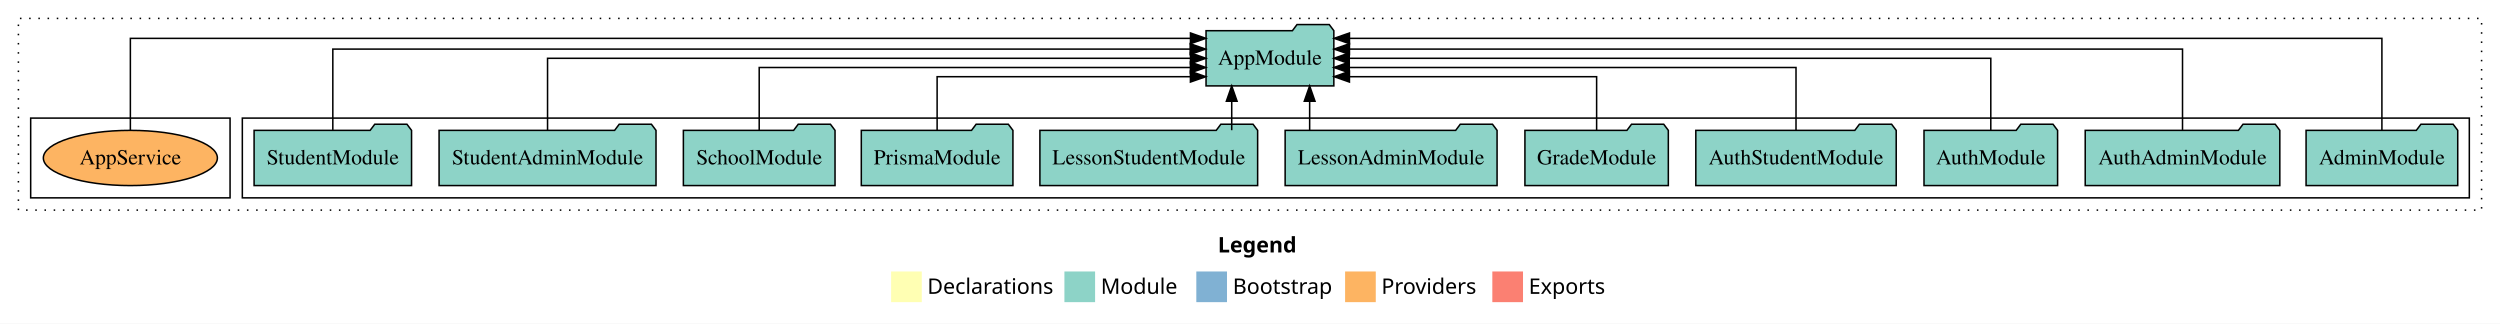
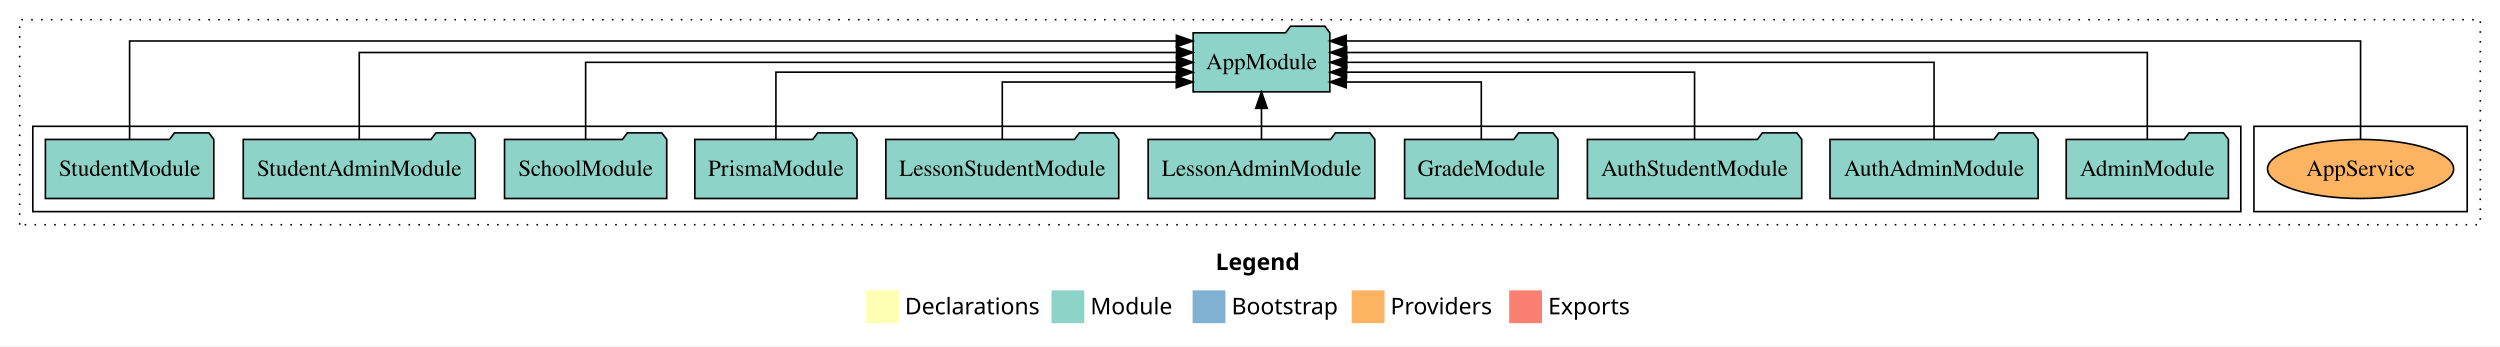
- <svg xmlns="http://www.w3.org/2000/svg" width="1630pt" height="211pt" viewBox="0.00 0.00 1630.00 211.00">
+ <svg xmlns="http://www.w3.org/2000/svg" width="1524pt" height="211pt" viewBox="0.00 0.00 1524.00 211.00">
  <g id="graph0" class="graph" transform="scale(1 1) rotate(0) translate(4 207)">
-     <polygon fill="white" stroke="transparent" points="-4,4 -4,-207 1626,-207 1626,4 -4,4" />
-     <text text-anchor="start" x="790.01" y="-42.4" font-family="Times-12" font-weight="bold" font-size="14.00">Legend</text>
-     <polygon fill="#ffffb3" stroke="transparent" points="577,-10 577,-30 597,-30 597,-10 577,-10" />
-     <text text-anchor="start" x="600.63" y="-15.4" font-family="Times-12" font-size="14.00">  Declarations</text>
-     <polygon fill="#8dd3c7" stroke="transparent" points="690,-10 690,-30 710,-30 710,-10 690,-10" />
-     <text text-anchor="start" x="713.73" y="-15.4" font-family="Times-12" font-size="14.00">  Module</text>
-     <polygon fill="#80b1d3" stroke="transparent" points="776,-10 776,-30 796,-30 796,-10 776,-10" />
-     <text text-anchor="start" x="799.78" y="-15.4" font-family="Times-12" font-size="14.00">  Bootstrap</text>
-     <polygon fill="#fdb462" stroke="transparent" points="873,-10 873,-30 893,-30 893,-10 873,-10" />
-     <text text-anchor="start" x="896.67" y="-15.4" font-family="Times-12" font-size="14.00">  Providers</text>
-     <polygon fill="#fb8072" stroke="transparent" points="969,-10 969,-30 989,-30 989,-10 969,-10" />
-     <text text-anchor="start" x="992.73" y="-15.4" font-family="Times-12" font-size="14.00">  Exports</text>
+     <polygon fill="white" stroke="transparent" points="-4,4 -4,-207 1520,-207 1520,4 -4,4" />
+     <text text-anchor="start" x="737.01" y="-42.4" font-family="Times-12" font-weight="bold" font-size="14.00">Legend</text>
+     <polygon fill="#ffffb3" stroke="transparent" points="524,-10 524,-30 544,-30 544,-10 524,-10" />
+     <text text-anchor="start" x="547.63" y="-15.4" font-family="Times-12" font-size="14.00">  Declarations</text>
+     <polygon fill="#8dd3c7" stroke="transparent" points="637,-10 637,-30 657,-30 657,-10 637,-10" />
+     <text text-anchor="start" x="660.73" y="-15.4" font-family="Times-12" font-size="14.00">  Module</text>
+     <polygon fill="#80b1d3" stroke="transparent" points="723,-10 723,-30 743,-30 743,-10 723,-10" />
+     <text text-anchor="start" x="746.78" y="-15.4" font-family="Times-12" font-size="14.00">  Bootstrap</text>
+     <polygon fill="#fdb462" stroke="transparent" points="820,-10 820,-30 840,-30 840,-10 820,-10" />
+     <text text-anchor="start" x="843.67" y="-15.4" font-family="Times-12" font-size="14.00">  Providers</text>
+     <polygon fill="#fb8072" stroke="transparent" points="916,-10 916,-30 936,-30 936,-10 916,-10" />
+     <text text-anchor="start" x="939.73" y="-15.4" font-family="Times-12" font-size="14.00">  Exports</text>
    <g id="clust1" class="cluster">
-       <polygon fill="none" stroke="black" stroke-dasharray="1,5" points="8,-70 8,-195 1614,-195 1614,-70 8,-70" />
+       <polygon fill="none" stroke="black" stroke-dasharray="1,5" points="8,-70 8,-195 1508,-195 1508,-70 8,-70" />
+     </g>
+     <g id="clust6" class="cluster">
+       <polygon fill="none" stroke="black" points="1370,-78 1370,-130 1500,-130 1500,-78 1370,-78" />
    </g>
    <g id="clust3" class="cluster">
-       <polygon fill="none" stroke="black" points="154,-78 154,-130 1606,-130 1606,-78 154,-78" />
-     </g>
-     <g id="clust6" class="cluster">
-       <polygon fill="none" stroke="black" points="16,-78 16,-130 146,-130 146,-78 16,-78" />
+       <polygon fill="none" stroke="black" points="16,-78 16,-130 1362,-130 1362,-78 16,-78" />
    </g>
    <g id="node1" class="node">
-       <polygon fill="#8dd3c7" stroke="black" points="1598.44,-122 1595.44,-126 1574.44,-126 1571.44,-122 1499.56,-122 1499.56,-86 1598.44,-86 1598.44,-122" />
-       <text text-anchor="middle" x="1549" y="-99.8" font-family="Times,serif" font-size="14.00">AdminModule</text>
+       <polygon fill="#8dd3c7" stroke="black" points="1354.44,-122 1351.44,-126 1330.44,-126 1327.44,-122 1255.56,-122 1255.56,-86 1354.44,-86 1354.44,-122" />
+       <text text-anchor="middle" x="1305" y="-99.8" font-family="Times,serif" font-size="14.00">AdminModule</text>
+     </g>
+     <g id="node11" class="node">
+       <polygon fill="#8dd3c7" stroke="black" points="806.66,-187 803.66,-191 782.66,-191 779.66,-187 723.34,-187 723.34,-151 806.66,-151 806.66,-187" />
+       <text text-anchor="middle" x="765" y="-164.8" font-family="Times,serif" font-size="14.00">AppModule</text>
+     </g>
+     <g id="edge1" class="edge">
+       <path fill="none" stroke="black" d="M1305,-122.28C1305,-143.32 1305,-175 1305,-175 1305,-175 816.92,-175 816.92,-175" />
+       <polygon fill="black" stroke="black" points="816.92,-171.5 806.92,-175 816.92,-178.5 816.92,-171.5" />
+     </g>
+     <g id="node2" class="node">
+       <polygon fill="#8dd3c7" stroke="black" points="1238.44,-122 1235.44,-126 1214.44,-126 1211.44,-122 1111.56,-122 1111.56,-86 1238.44,-86 1238.44,-122" />
+       <text text-anchor="middle" x="1175" y="-99.8" font-family="Times,serif" font-size="14.00">AuthAdminModule</text>
+     </g>
+     <g id="edge2" class="edge">
+       <path fill="none" stroke="black" d="M1175,-122.11C1175,-141.34 1175,-169 1175,-169 1175,-169 816.95,-169 816.95,-169" />
+       <polygon fill="black" stroke="black" points="816.95,-165.5 806.95,-169 816.95,-172.5 816.95,-165.5" />
+     </g>
+     <g id="node3" class="node">
+       <polygon fill="#8dd3c7" stroke="black" points="1094.33,-122 1091.33,-126 1070.33,-126 1067.33,-122 963.67,-122 963.67,-86 1094.33,-86 1094.33,-122" />
+       <text text-anchor="middle" x="1029" y="-99.8" font-family="Times,serif" font-size="14.00">AuthStudentModule</text>
+     </g>
+     <g id="edge3" class="edge">
+       <path fill="none" stroke="black" d="M1029,-122.02C1029,-139.37 1029,-163 1029,-163 1029,-163 816.83,-163 816.83,-163" />
+       <polygon fill="black" stroke="black" points="816.83,-159.5 806.83,-163 816.83,-166.5 816.83,-159.5" />
+     </g>
+     <g id="node4" class="node">
+       <polygon fill="#8dd3c7" stroke="black" points="945.75,-122 942.75,-126 921.75,-126 918.75,-122 852.25,-122 852.25,-86 945.75,-86 945.75,-122" />
+       <text text-anchor="middle" x="899" y="-99.8" font-family="Times,serif" font-size="14.00">GradeModule</text>
+     </g>
+     <g id="edge4" class="edge">
+       <path fill="none" stroke="black" d="M899,-122.24C899,-137.57 899,-157 899,-157 899,-157 816.66,-157 816.66,-157" />
+       <polygon fill="black" stroke="black" points="816.66,-153.5 806.66,-157 816.66,-160.5 816.66,-153.5" />
+     </g>
+     <g id="node5" class="node">
+       <polygon fill="#8dd3c7" stroke="black" points="834.09,-122 831.09,-126 810.09,-126 807.09,-122 695.91,-122 695.91,-86 834.09,-86 834.09,-122" />
+       <text text-anchor="middle" x="765" y="-99.8" font-family="Times,serif" font-size="14.00">LessonAdminModule</text>
+     </g>
+     <g id="edge5" class="edge">
+       <path fill="none" stroke="black" d="M765,-122.11C765,-122.11 765,-140.99 765,-140.99" />
+       <polygon fill="black" stroke="black" points="761.5,-140.99 765,-150.99 768.5,-140.99 761.5,-140.99" />
+     </g>
+     <g id="node6" class="node">
+       <polygon fill="#8dd3c7" stroke="black" points="677.98,-122 674.98,-126 653.98,-126 650.98,-122 536.02,-122 536.02,-86 677.98,-86 677.98,-122" />
+       <text text-anchor="middle" x="607" y="-99.8" font-family="Times,serif" font-size="14.00">LessonStudentModule</text>
+     </g>
+     <g id="edge6" class="edge">
+       <path fill="none" stroke="black" d="M607,-122.24C607,-137.57 607,-157 607,-157 607,-157 713.07,-157 713.07,-157" />
+       <polygon fill="black" stroke="black" points="713.07,-160.5 723.07,-157 713.07,-153.5 713.07,-160.5" />
+     </g>
+     <g id="node7" class="node">
+       <polygon fill="#8dd3c7" stroke="black" points="518.43,-122 515.43,-126 494.43,-126 491.43,-122 419.57,-122 419.57,-86 518.43,-86 518.43,-122" />
+       <text text-anchor="middle" x="469" y="-99.8" font-family="Times,serif" font-size="14.00">PrismaModule</text>
+     </g>
+     <g id="edge7" class="edge">
+       <path fill="none" stroke="black" d="M469,-122.02C469,-139.37 469,-163 469,-163 469,-163 713.22,-163 713.22,-163" />
+       <polygon fill="black" stroke="black" points="713.22,-166.5 723.22,-163 713.22,-159.5 713.22,-166.5" />
+     </g>
+     <g id="node8" class="node">
+       <polygon fill="#8dd3c7" stroke="black" points="402.44,-122 399.44,-126 378.44,-126 375.44,-122 303.56,-122 303.56,-86 402.44,-86 402.44,-122" />
+       <text text-anchor="middle" x="353" y="-99.8" font-family="Times,serif" font-size="14.00">SchoolModule</text>
+     </g>
+     <g id="edge8" class="edge">
+       <path fill="none" stroke="black" d="M353,-122.11C353,-141.34 353,-169 353,-169 353,-169 713.23,-169 713.23,-169" />
+       <polygon fill="black" stroke="black" points="713.23,-172.5 723.23,-169 713.23,-165.5 713.23,-172.5" />
+     </g>
+     <g id="node9" class="node">
+       <polygon fill="#8dd3c7" stroke="black" points="285.72,-122 282.72,-126 261.72,-126 258.72,-122 144.28,-122 144.28,-86 285.72,-86 285.72,-122" />
+       <text text-anchor="middle" x="215" y="-99.8" font-family="Times,serif" font-size="14.00">StudentAdminModule</text>
+     </g>
+     <g id="edge9" class="edge">
+       <path fill="none" stroke="black" d="M215,-122.28C215,-143.32 215,-175 215,-175 215,-175 713.21,-175 713.21,-175" />
+       <polygon fill="black" stroke="black" points="713.21,-178.5 723.21,-175 713.21,-171.5 713.21,-178.5" />
+     </g>
+     <g id="node10" class="node">
+       <polygon fill="#8dd3c7" stroke="black" points="126.33,-122 123.33,-126 102.33,-126 99.33,-122 23.67,-122 23.67,-86 126.33,-86 126.33,-122" />
+       <text text-anchor="middle" x="75" y="-99.8" font-family="Times,serif" font-size="14.00">StudentModule</text>
+     </g>
+     <g id="edge10" class="edge">
+       <path fill="none" stroke="black" d="M75,-122.09C75,-145.13 75,-182 75,-182 75,-182 713.13,-182 713.13,-182" />
+       <polygon fill="black" stroke="black" points="713.13,-185.5 723.13,-182 713.13,-178.5 713.13,-185.5" />
    </g>
    <g id="node12" class="node">
-       <polygon fill="#8dd3c7" stroke="black" points="865.66,-187 862.66,-191 841.66,-191 838.66,-187 782.34,-187 782.34,-151 865.66,-151 865.66,-187" />
-       <text text-anchor="middle" x="824" y="-164.8" font-family="Times,serif" font-size="14.00">AppModule</text>
-     </g>
-     <g id="edge1" class="edge">
-       <path fill="none" stroke="black" d="M1549,-122.09C1549,-145.13 1549,-182 1549,-182 1549,-182 875.85,-182 875.85,-182" />
-       <polygon fill="black" stroke="black" points="875.85,-178.5 865.85,-182 875.85,-185.5 875.85,-178.5" />
-     </g>
-     <g id="node2" class="node">
-       <polygon fill="#8dd3c7" stroke="black" points="1482.44,-122 1479.44,-126 1458.44,-126 1455.44,-122 1355.56,-122 1355.56,-86 1482.44,-86 1482.44,-122" />
-       <text text-anchor="middle" x="1419" y="-99.8" font-family="Times,serif" font-size="14.00">AuthAdminModule</text>
-     </g>
-     <g id="edge2" class="edge">
-       <path fill="none" stroke="black" d="M1419,-122.28C1419,-143.32 1419,-175 1419,-175 1419,-175 875.84,-175 875.84,-175" />
-       <polygon fill="black" stroke="black" points="875.84,-171.5 865.84,-175 875.84,-178.5 875.84,-171.5" />
-     </g>
-     <g id="node3" class="node">
-       <polygon fill="#8dd3c7" stroke="black" points="1337.55,-122 1334.55,-126 1313.55,-126 1310.55,-122 1250.45,-122 1250.45,-86 1337.55,-86 1337.55,-122" />
-       <text text-anchor="middle" x="1294" y="-99.8" font-family="Times,serif" font-size="14.00">AuthModule</text>
-     </g>
-     <g id="edge3" class="edge">
-       <path fill="none" stroke="black" d="M1294,-122.11C1294,-141.34 1294,-169 1294,-169 1294,-169 875.71,-169 875.71,-169" />
-       <polygon fill="black" stroke="black" points="875.71,-165.5 865.71,-169 875.71,-172.5 875.71,-165.5" />
-     </g>
-     <g id="node4" class="node">
-       <polygon fill="#8dd3c7" stroke="black" points="1232.33,-122 1229.33,-126 1208.33,-126 1205.33,-122 1101.67,-122 1101.67,-86 1232.33,-86 1232.33,-122" />
-       <text text-anchor="middle" x="1167" y="-99.8" font-family="Times,serif" font-size="14.00">AuthStudentModule</text>
-     </g>
-     <g id="edge4" class="edge">
-       <path fill="none" stroke="black" d="M1167,-122.02C1167,-139.37 1167,-163 1167,-163 1167,-163 875.72,-163 875.72,-163" />
-       <polygon fill="black" stroke="black" points="875.72,-159.5 865.72,-163 875.72,-166.5 875.72,-159.5" />
-     </g>
-     <g id="node5" class="node">
-       <polygon fill="#8dd3c7" stroke="black" points="1083.75,-122 1080.75,-126 1059.75,-126 1056.75,-122 990.25,-122 990.25,-86 1083.75,-86 1083.75,-122" />
-       <text text-anchor="middle" x="1037" y="-99.8" font-family="Times,serif" font-size="14.00">GradeModule</text>
-     </g>
-     <g id="edge5" class="edge">
-       <path fill="none" stroke="black" d="M1037,-122.24C1037,-137.57 1037,-157 1037,-157 1037,-157 875.83,-157 875.83,-157" />
-       <polygon fill="black" stroke="black" points="875.83,-153.5 865.83,-157 875.83,-160.5 875.83,-153.5" />
-     </g>
-     <g id="node6" class="node">
-       <polygon fill="#8dd3c7" stroke="black" points="972.09,-122 969.09,-126 948.09,-126 945.09,-122 833.91,-122 833.91,-86 972.09,-86 972.09,-122" />
-       <text text-anchor="middle" x="903" y="-99.8" font-family="Times,serif" font-size="14.00">LessonAdminModule</text>
-     </g>
-     <g id="edge6" class="edge">
-       <path fill="none" stroke="black" d="M849.89,-122.11C849.89,-122.11 849.89,-140.99 849.89,-140.99" />
-       <polygon fill="black" stroke="black" points="846.39,-140.99 849.89,-150.99 853.39,-140.99 846.39,-140.99" />
-     </g>
-     <g id="node7" class="node">
-       <polygon fill="#8dd3c7" stroke="black" points="815.98,-122 812.98,-126 791.98,-126 788.98,-122 674.02,-122 674.02,-86 815.98,-86 815.98,-122" />
-       <text text-anchor="middle" x="745" y="-99.8" font-family="Times,serif" font-size="14.00">LessonStudentModule</text>
-     </g>
-     <g id="edge7" class="edge">
-       <path fill="none" stroke="black" d="M799.08,-122.11C799.08,-122.11 799.08,-140.99 799.08,-140.99" />
-       <polygon fill="black" stroke="black" points="795.58,-140.99 799.08,-150.99 802.58,-140.99 795.58,-140.99" />
-     </g>
-     <g id="node8" class="node">
-       <polygon fill="#8dd3c7" stroke="black" points="656.43,-122 653.43,-126 632.43,-126 629.43,-122 557.57,-122 557.57,-86 656.43,-86 656.43,-122" />
-       <text text-anchor="middle" x="607" y="-99.8" font-family="Times,serif" font-size="14.00">PrismaModule</text>
-     </g>
-     <g id="edge8" class="edge">
-       <path fill="none" stroke="black" d="M607,-122.24C607,-137.57 607,-157 607,-157 607,-157 772.16,-157 772.16,-157" />
-       <polygon fill="black" stroke="black" points="772.16,-160.5 782.16,-157 772.16,-153.5 772.16,-160.5" />
-     </g>
-     <g id="node9" class="node">
-       <polygon fill="#8dd3c7" stroke="black" points="540.44,-122 537.44,-126 516.44,-126 513.44,-122 441.56,-122 441.56,-86 540.44,-86 540.44,-122" />
-       <text text-anchor="middle" x="491" y="-99.8" font-family="Times,serif" font-size="14.00">SchoolModule</text>
-     </g>
-     <g id="edge9" class="edge">
-       <path fill="none" stroke="black" d="M491,-122.02C491,-139.37 491,-163 491,-163 491,-163 772.16,-163 772.16,-163" />
-       <polygon fill="black" stroke="black" points="772.16,-166.5 782.16,-163 772.16,-159.5 772.16,-166.5" />
-     </g>
-     <g id="node10" class="node">
-       <polygon fill="#8dd3c7" stroke="black" points="423.72,-122 420.72,-126 399.72,-126 396.72,-122 282.28,-122 282.28,-86 423.72,-86 423.72,-122" />
-       <text text-anchor="middle" x="353" y="-99.8" font-family="Times,serif" font-size="14.00">StudentAdminModule</text>
-     </g>
-     <g id="edge10" class="edge">
-       <path fill="none" stroke="black" d="M353,-122.11C353,-141.34 353,-169 353,-169 353,-169 772.2,-169 772.2,-169" />
-       <polygon fill="black" stroke="black" points="772.2,-172.5 782.2,-169 772.2,-165.5 772.2,-172.5" />
-     </g>
-     <g id="node11" class="node">
-       <polygon fill="#8dd3c7" stroke="black" points="264.33,-122 261.33,-126 240.33,-126 237.33,-122 161.67,-122 161.67,-86 264.33,-86 264.33,-122" />
-       <text text-anchor="middle" x="213" y="-99.8" font-family="Times,serif" font-size="14.00">StudentModule</text>
+       <ellipse fill="#fdb462" stroke="black" cx="1435" cy="-104" rx="56.74" ry="18" />
+       <text text-anchor="middle" x="1435" y="-99.8" font-family="Times,serif" font-size="14.00">AppService</text>
    </g>
    <g id="edge11" class="edge">
-       <path fill="none" stroke="black" d="M213,-122.28C213,-143.32 213,-175 213,-175 213,-175 772,-175 772,-175" />
-       <polygon fill="black" stroke="black" points="772,-178.5 782,-175 772,-171.5 772,-178.5" />
-     </g>
-     <g id="node13" class="node">
-       <ellipse fill="#fdb462" stroke="black" cx="81" cy="-104" rx="56.74" ry="18" />
-       <text text-anchor="middle" x="81" y="-99.8" font-family="Times,serif" font-size="14.00">AppService</text>
-     </g>
-     <g id="edge12" class="edge">
-       <path fill="none" stroke="black" d="M81,-122.09C81,-145.13 81,-182 81,-182 81,-182 772.19,-182 772.19,-182" />
-       <polygon fill="black" stroke="black" points="772.19,-185.5 782.19,-182 772.19,-178.5 772.19,-185.5" />
+       <path fill="none" stroke="black" d="M1435,-122.09C1435,-145.13 1435,-182 1435,-182 1435,-182 816.66,-182 816.66,-182" />
+       <polygon fill="black" stroke="black" points="816.66,-178.5 806.66,-182 816.66,-185.5 816.66,-178.5" />
    </g>
  </g>
</svg>
